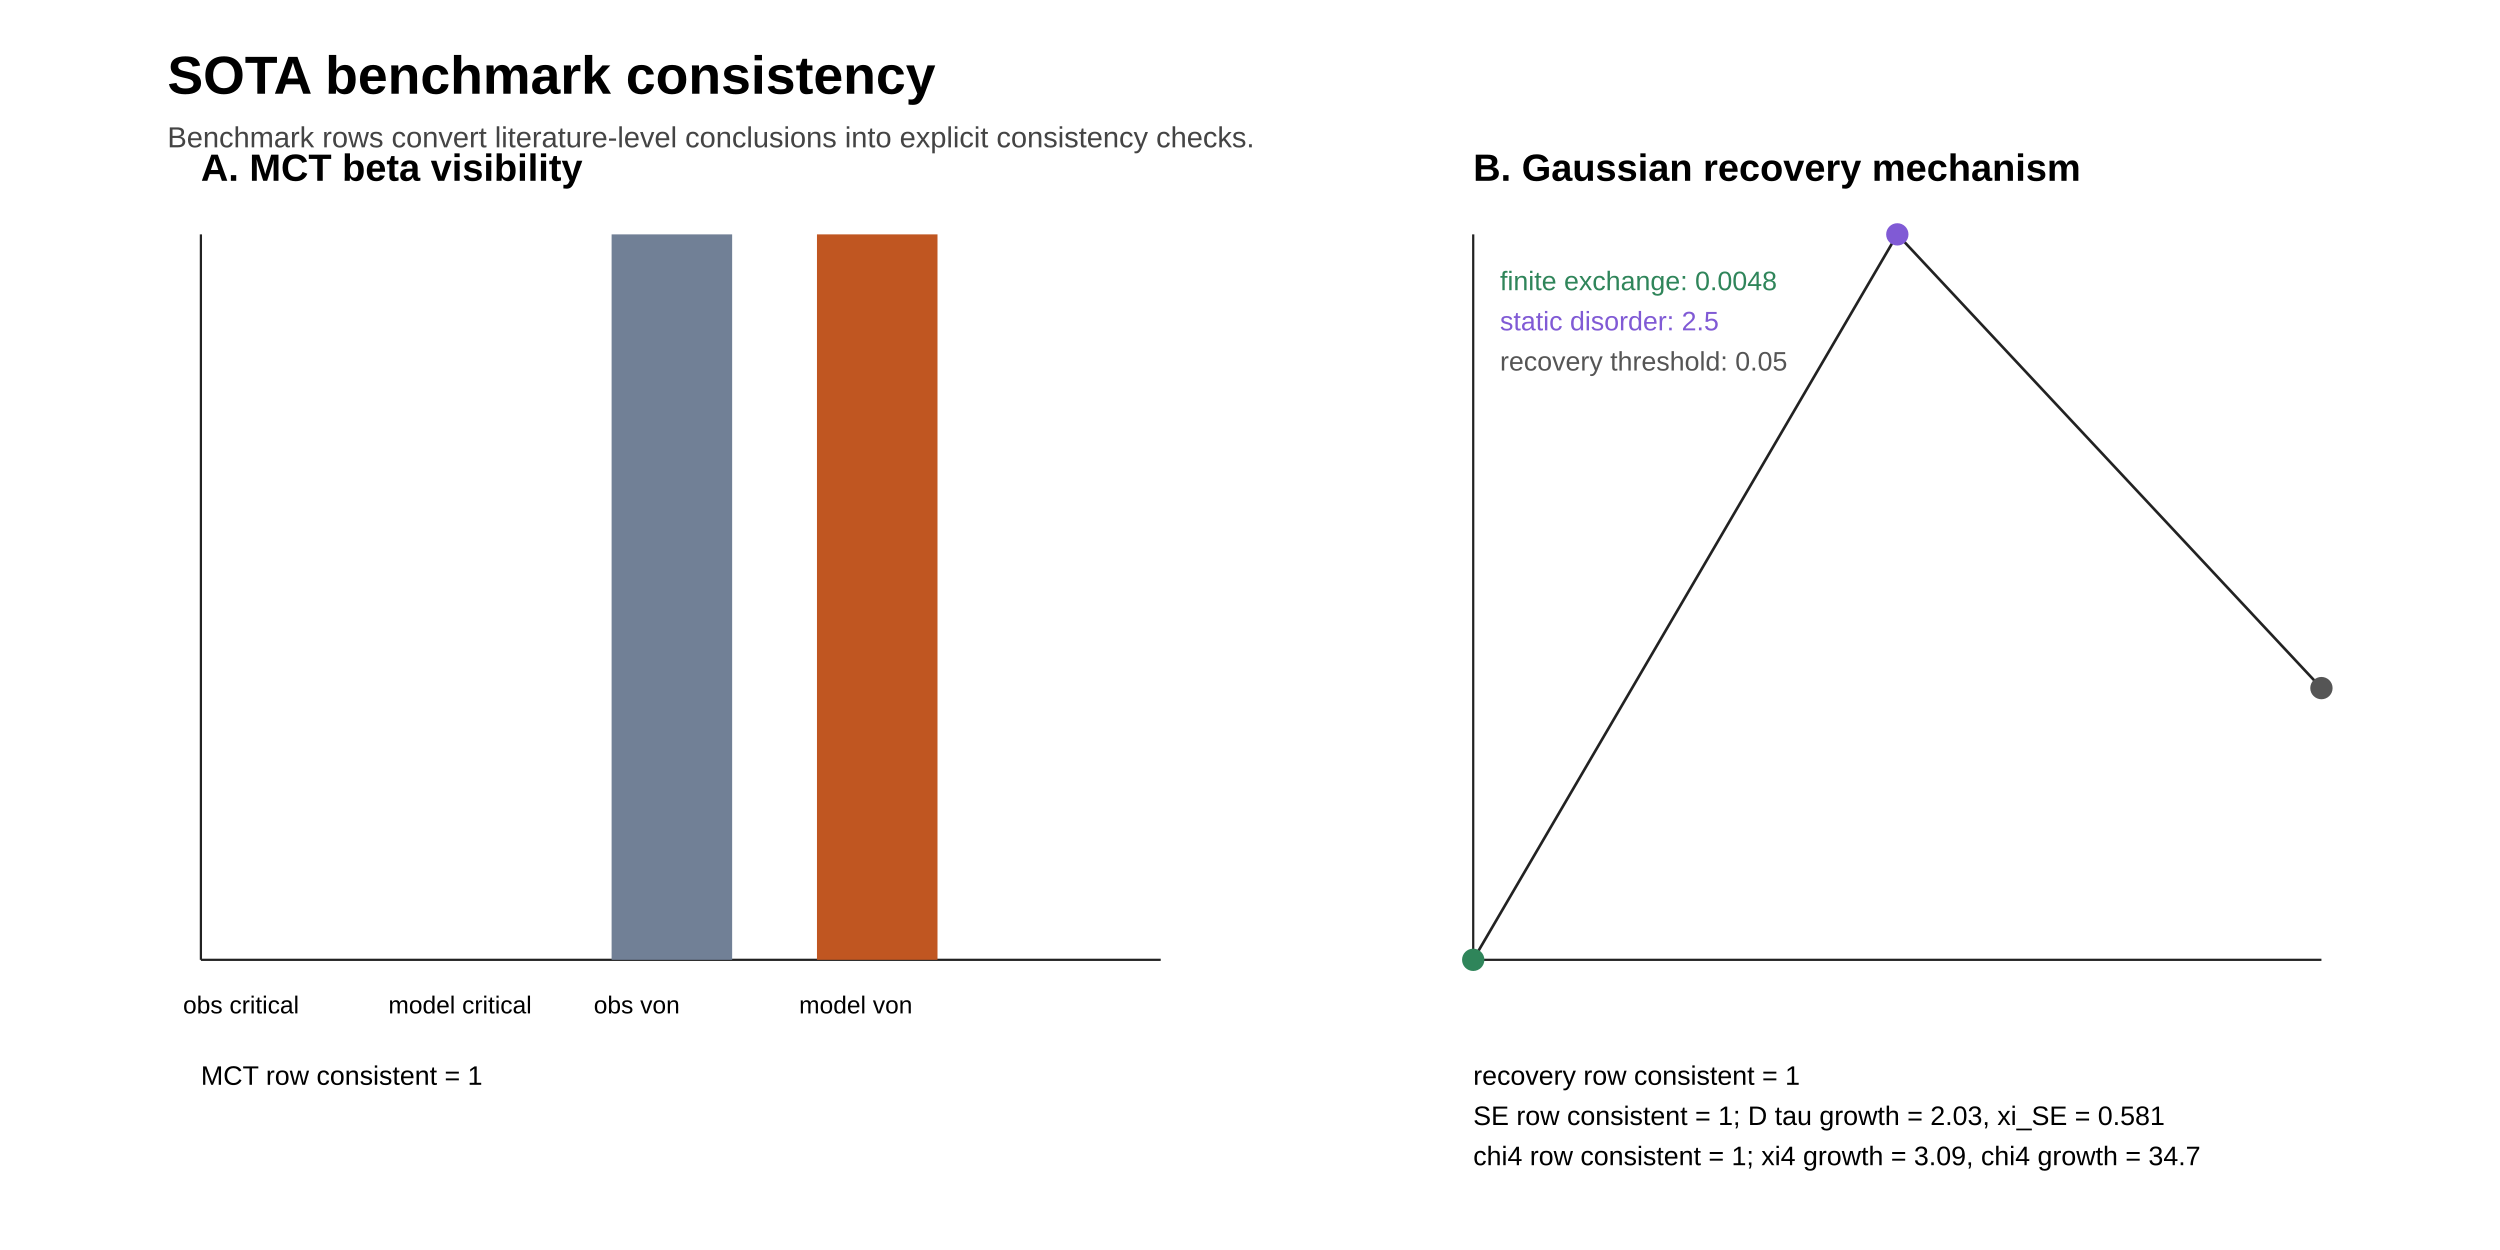
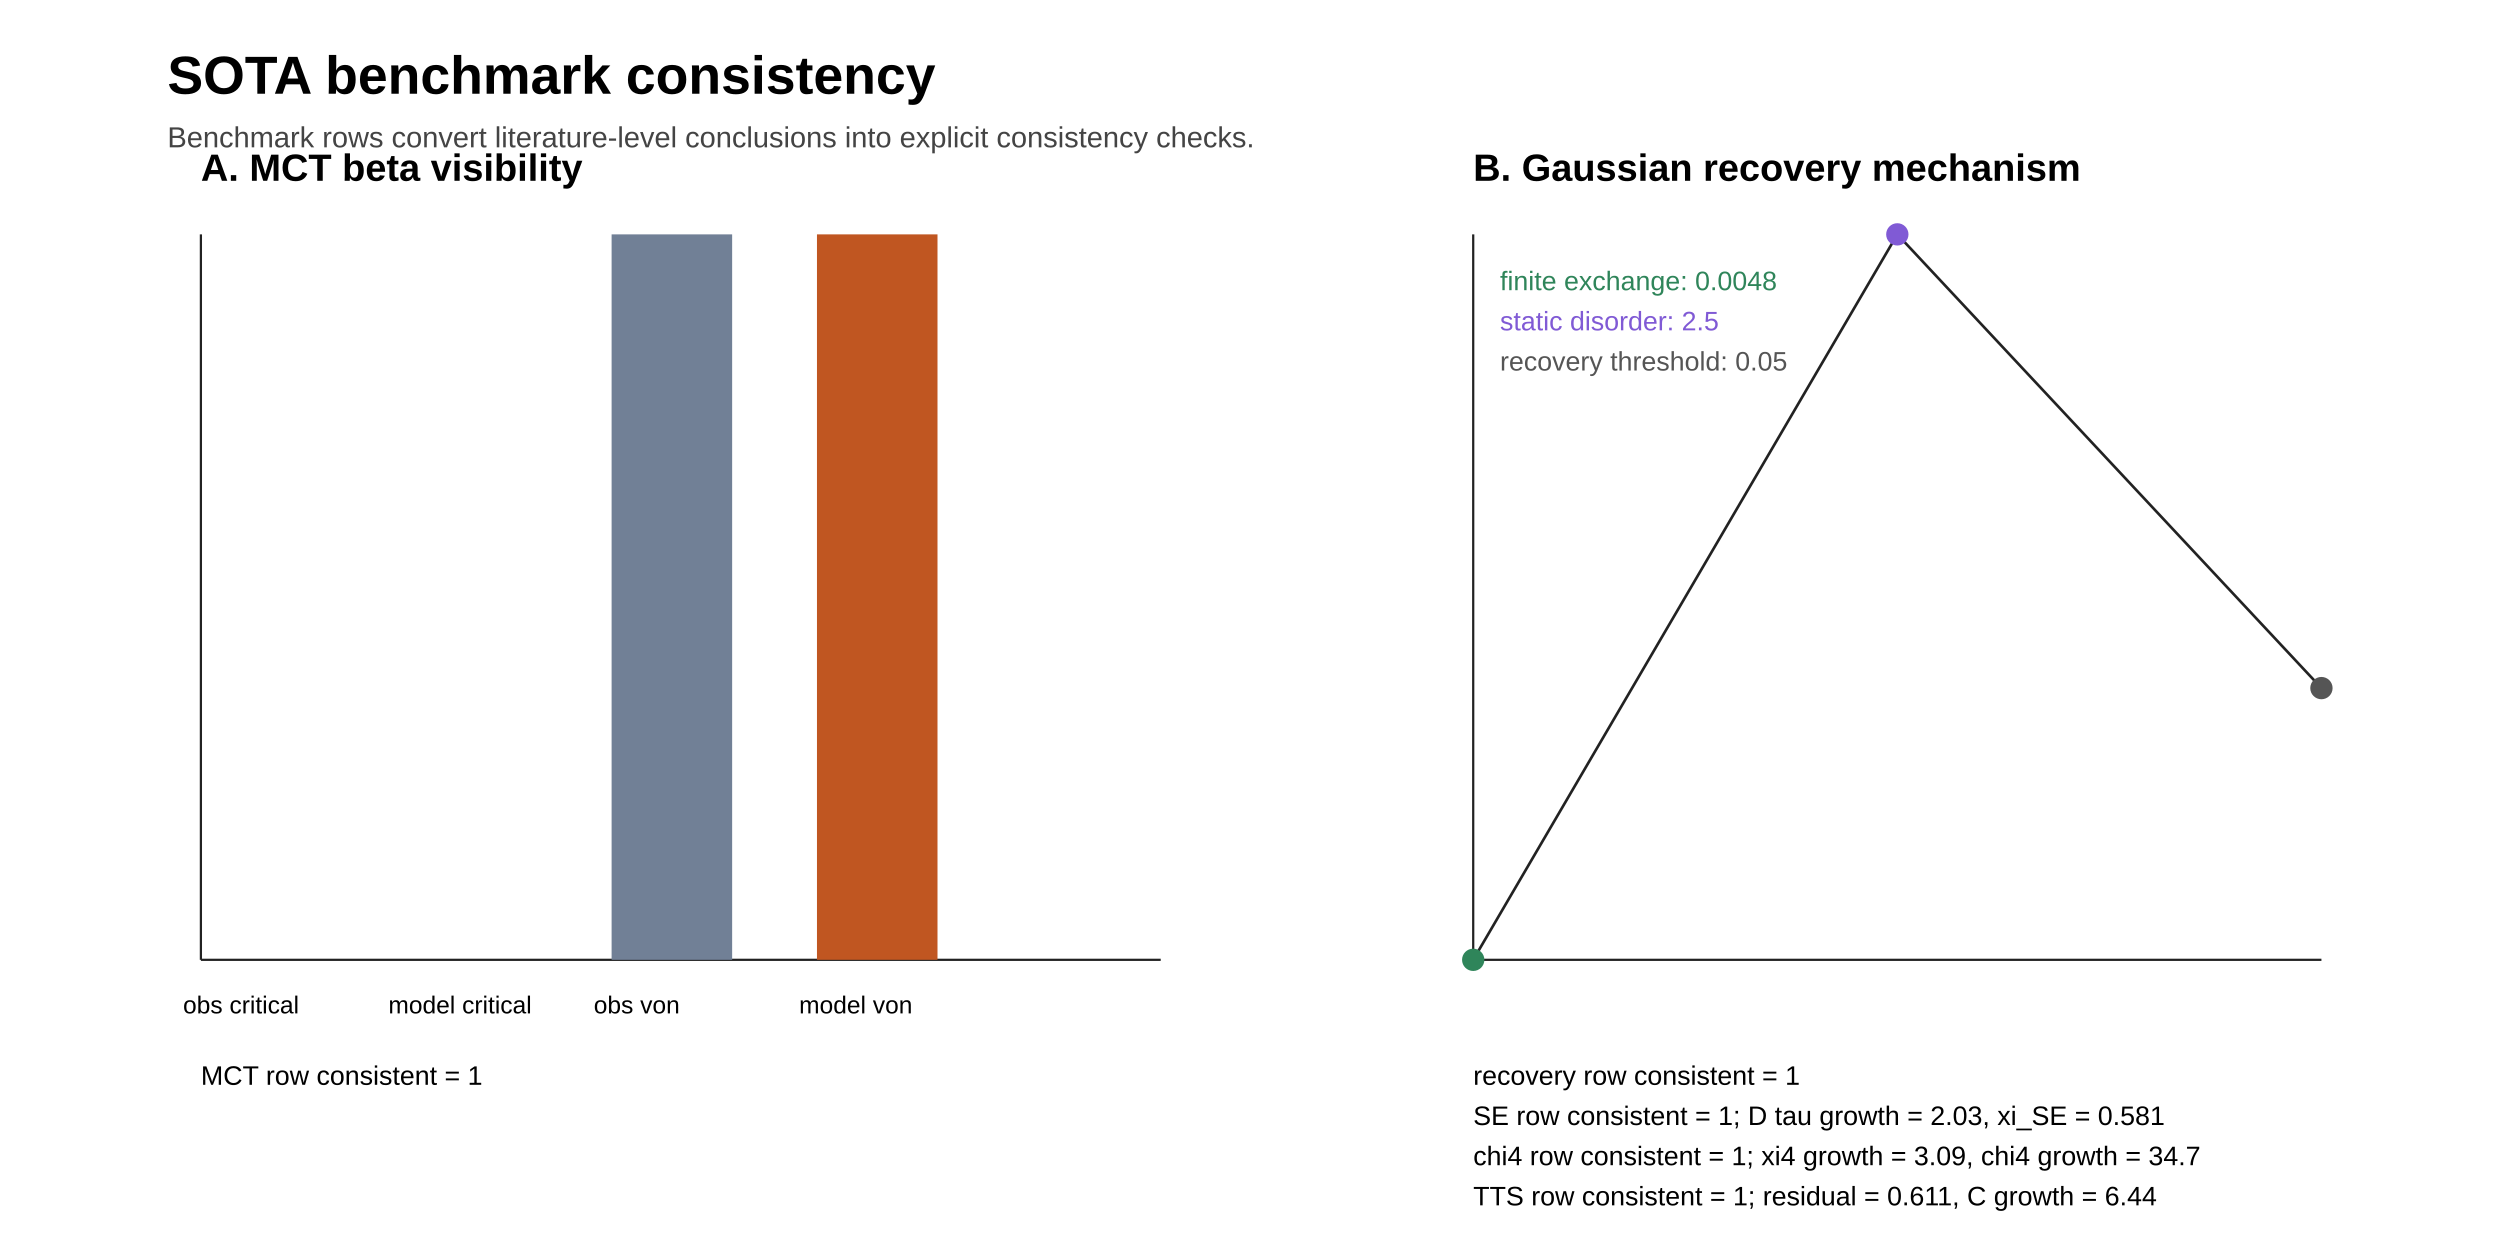
<svg xmlns="http://www.w3.org/2000/svg" width="1120" height="560" viewBox="0 0 1120 560">
  <rect width="100%" height="100%" fill="#ffffff" />
  <text x="75" y="42" font-family="Arial, sans-serif" font-size="24" font-weight="700">SOTA benchmark consistency</text>
  <text x="75" y="66" font-family="Arial, sans-serif" font-size="13" fill="#444">Benchmark rows convert literature-level conclusions into explicit consistency checks.</text>
  <line x1="90" y1="430" x2="520" y2="430" stroke="#222" />
  <line x1="90" y1="430" x2="90" y2="105" stroke="#222" />
  <text x="90" y="81" font-family="Arial, sans-serif" font-size="17" font-weight="700">A. MCT beta visibility</text>
  <rect x="90" y="430.00" width="54" height="0.00" fill="#718096" />
  <text x="82" y="454" font-family="Arial, sans-serif" font-size="11">obs critical</text>
  <rect x="182" y="430.00" width="54" height="0.00" fill="#2b6cb0" />
  <text x="174" y="454" font-family="Arial, sans-serif" font-size="11">model critical</text>
  <rect x="274" y="105.00" width="54" height="325.00" fill="#718096" />
  <text x="266" y="454" font-family="Arial, sans-serif" font-size="11">obs von</text>
  <rect x="366" y="105.00" width="54" height="325.00" fill="#c05621" />
  <text x="358" y="454" font-family="Arial, sans-serif" font-size="11">model von</text>
  <text x="90" y="486" font-family="Arial, sans-serif" font-size="12">MCT row consistent = 1</text>
  <line x1="660" y1="430" x2="1040" y2="430" stroke="#222" />
  <line x1="660" y1="430" x2="660" y2="105" stroke="#222" />
  <text x="660" y="81" font-family="Arial, sans-serif" font-size="17" font-weight="700">B. Gaussian recovery mechanism</text>
  <polyline points="660.00,430.00 850.00,105.00 1040.00,308.27" fill="none" stroke="#222222" stroke-width="1.2" stroke-linejoin="round" stroke-linecap="round" />
  <circle cx="660.00" cy="430.00" r="5" fill="#2f855a" />
  <text x="672" y="130" font-family="Arial, sans-serif" font-size="12" fill="#2f855a">finite exchange: 0.0048</text>
  <circle cx="850.00" cy="105.00" r="5" fill="#805ad5" />
  <text x="672" y="148" font-family="Arial, sans-serif" font-size="12" fill="#805ad5">static disorder: 2.5</text>
  <circle cx="1040.00" cy="308.27" r="5" fill="#555555" />
  <text x="672" y="166" font-family="Arial, sans-serif" font-size="12" fill="#555555">recovery threshold: 0.05</text>
  <text x="660" y="486" font-family="Arial, sans-serif" font-size="12">recovery row consistent = 1</text>
  <text x="660" y="504" font-family="Arial, sans-serif" font-size="12">SE row consistent = 1; D tau growth = 2.03, xi_SE = 0.581</text>
  <text x="660" y="522" font-family="Arial, sans-serif" font-size="12">chi4 row consistent = 1; xi4 growth = 3.09, chi4 growth = 34.7</text>
+   <text x="660" y="540" font-family="Arial, sans-serif" font-size="12">TTS row consistent = 1; residual = 0.611, C growth = 6.44</text>
</svg>
